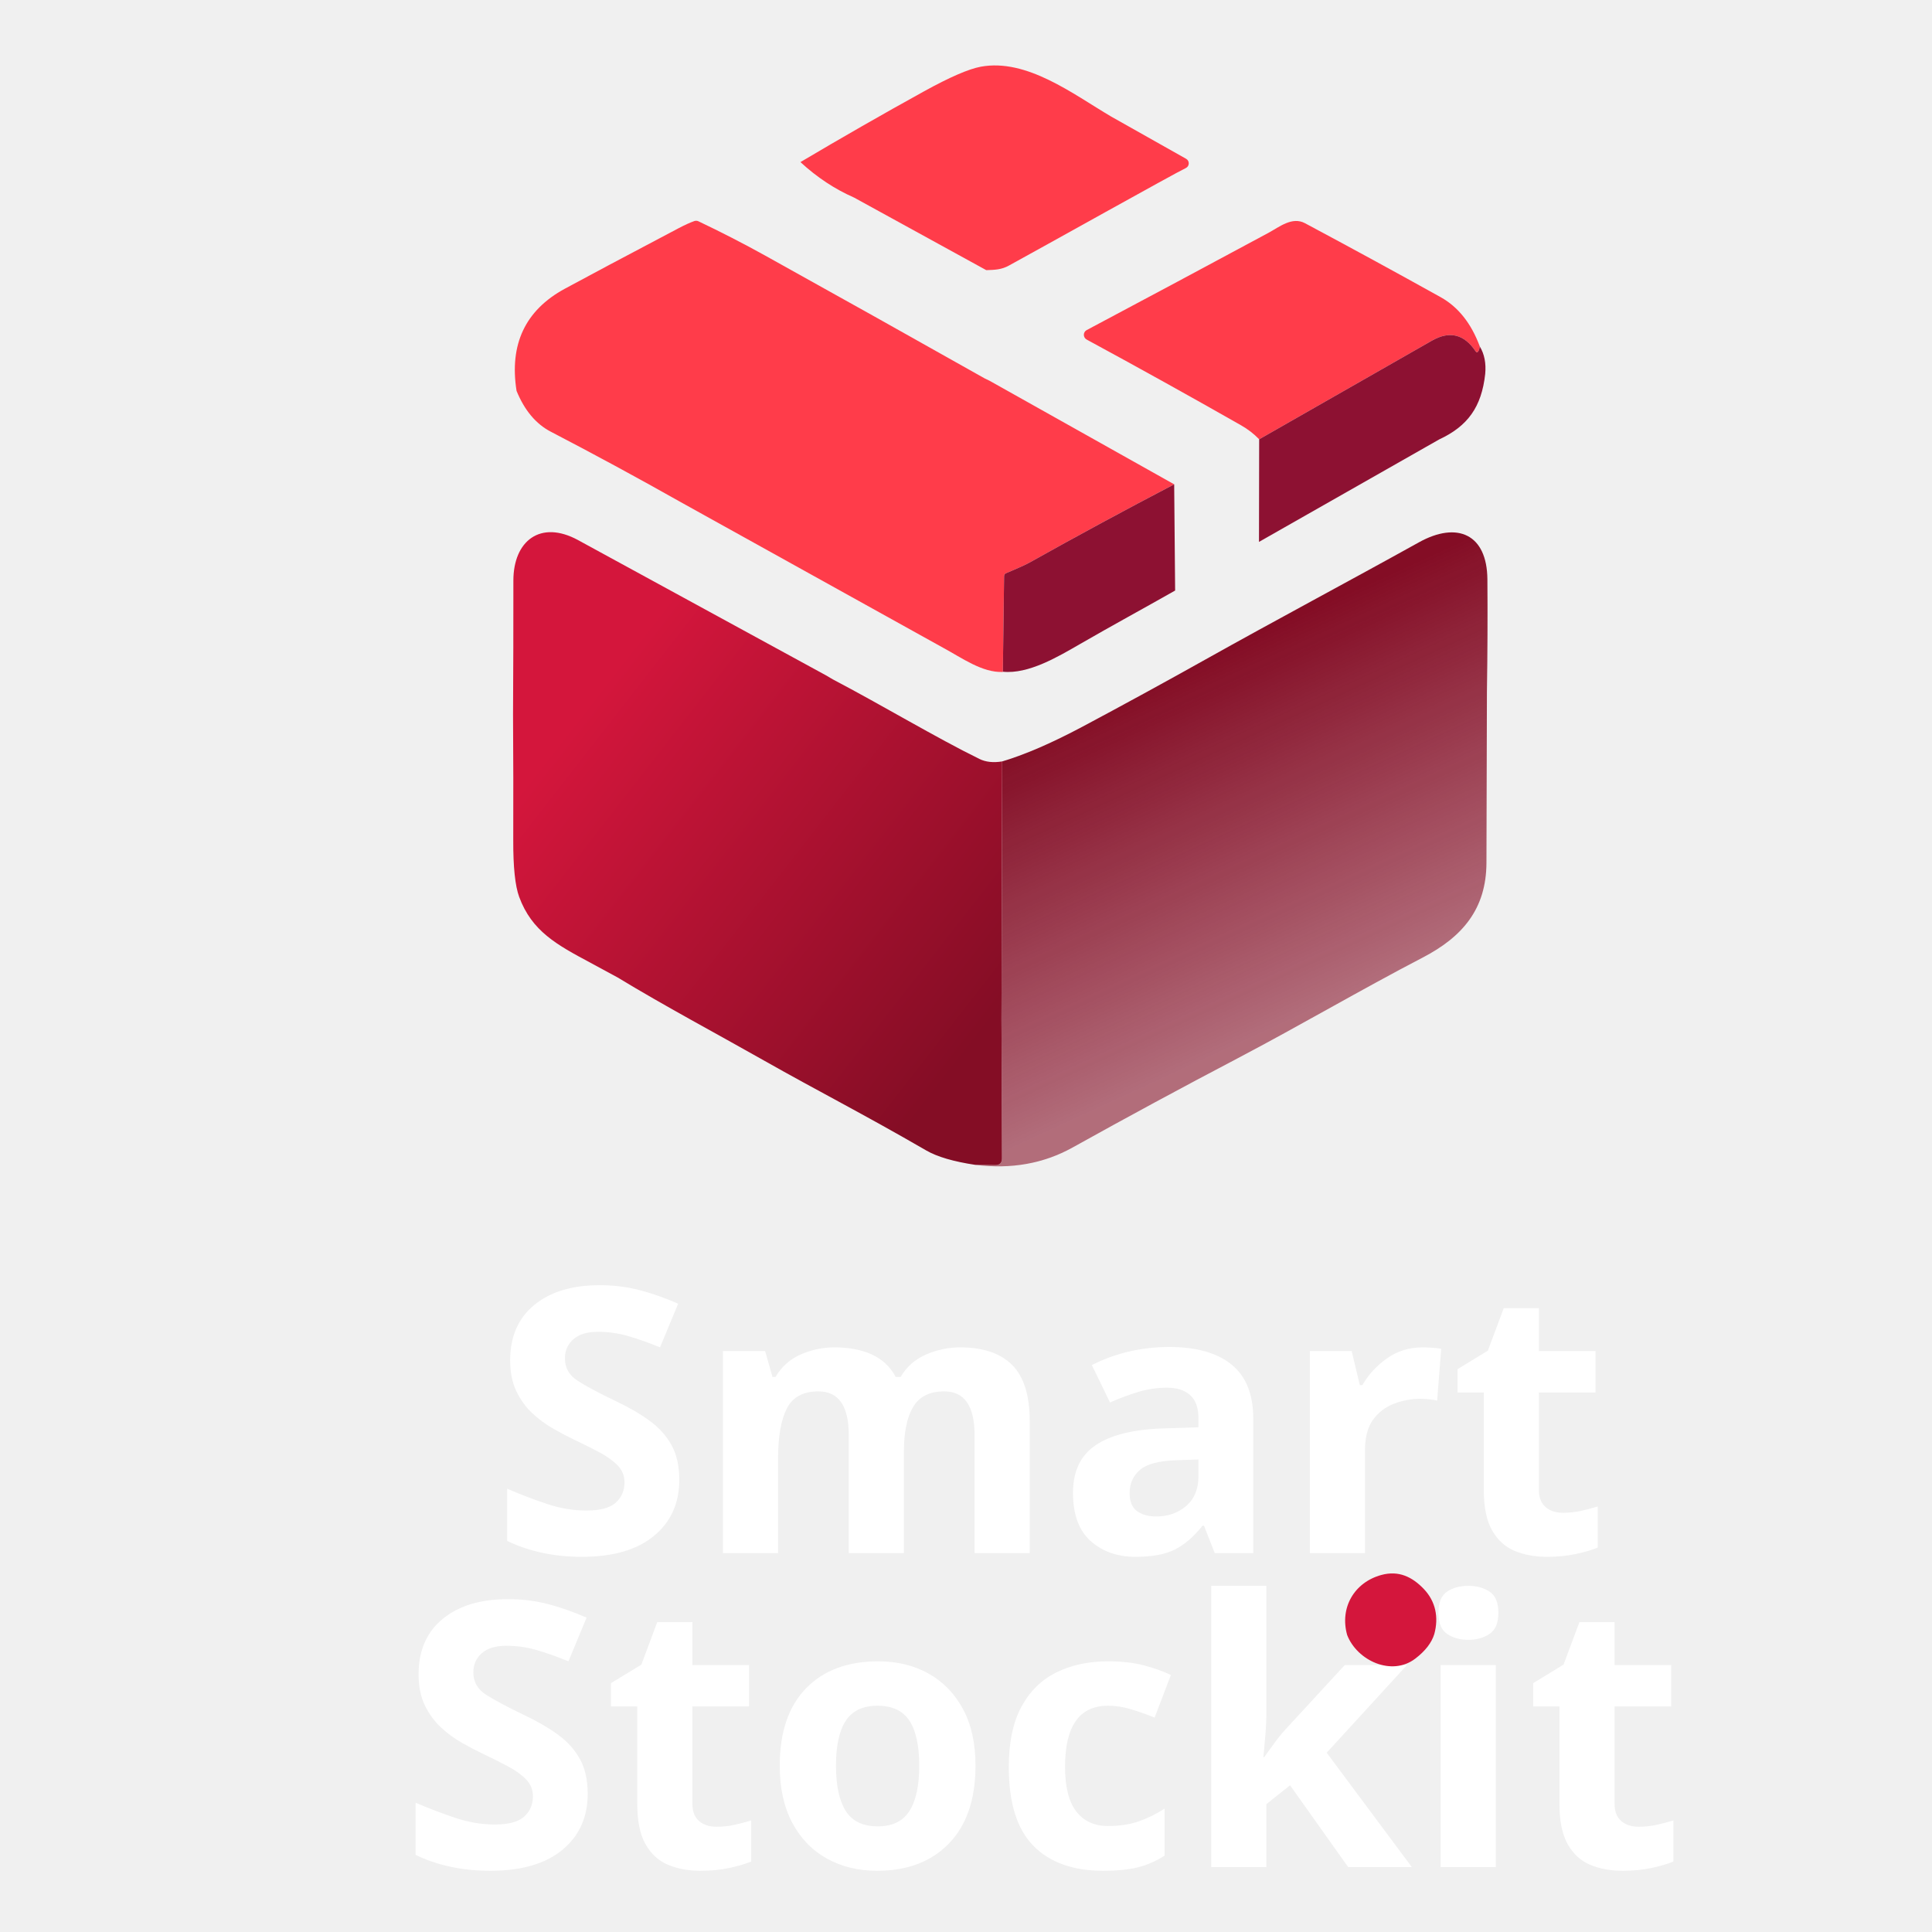
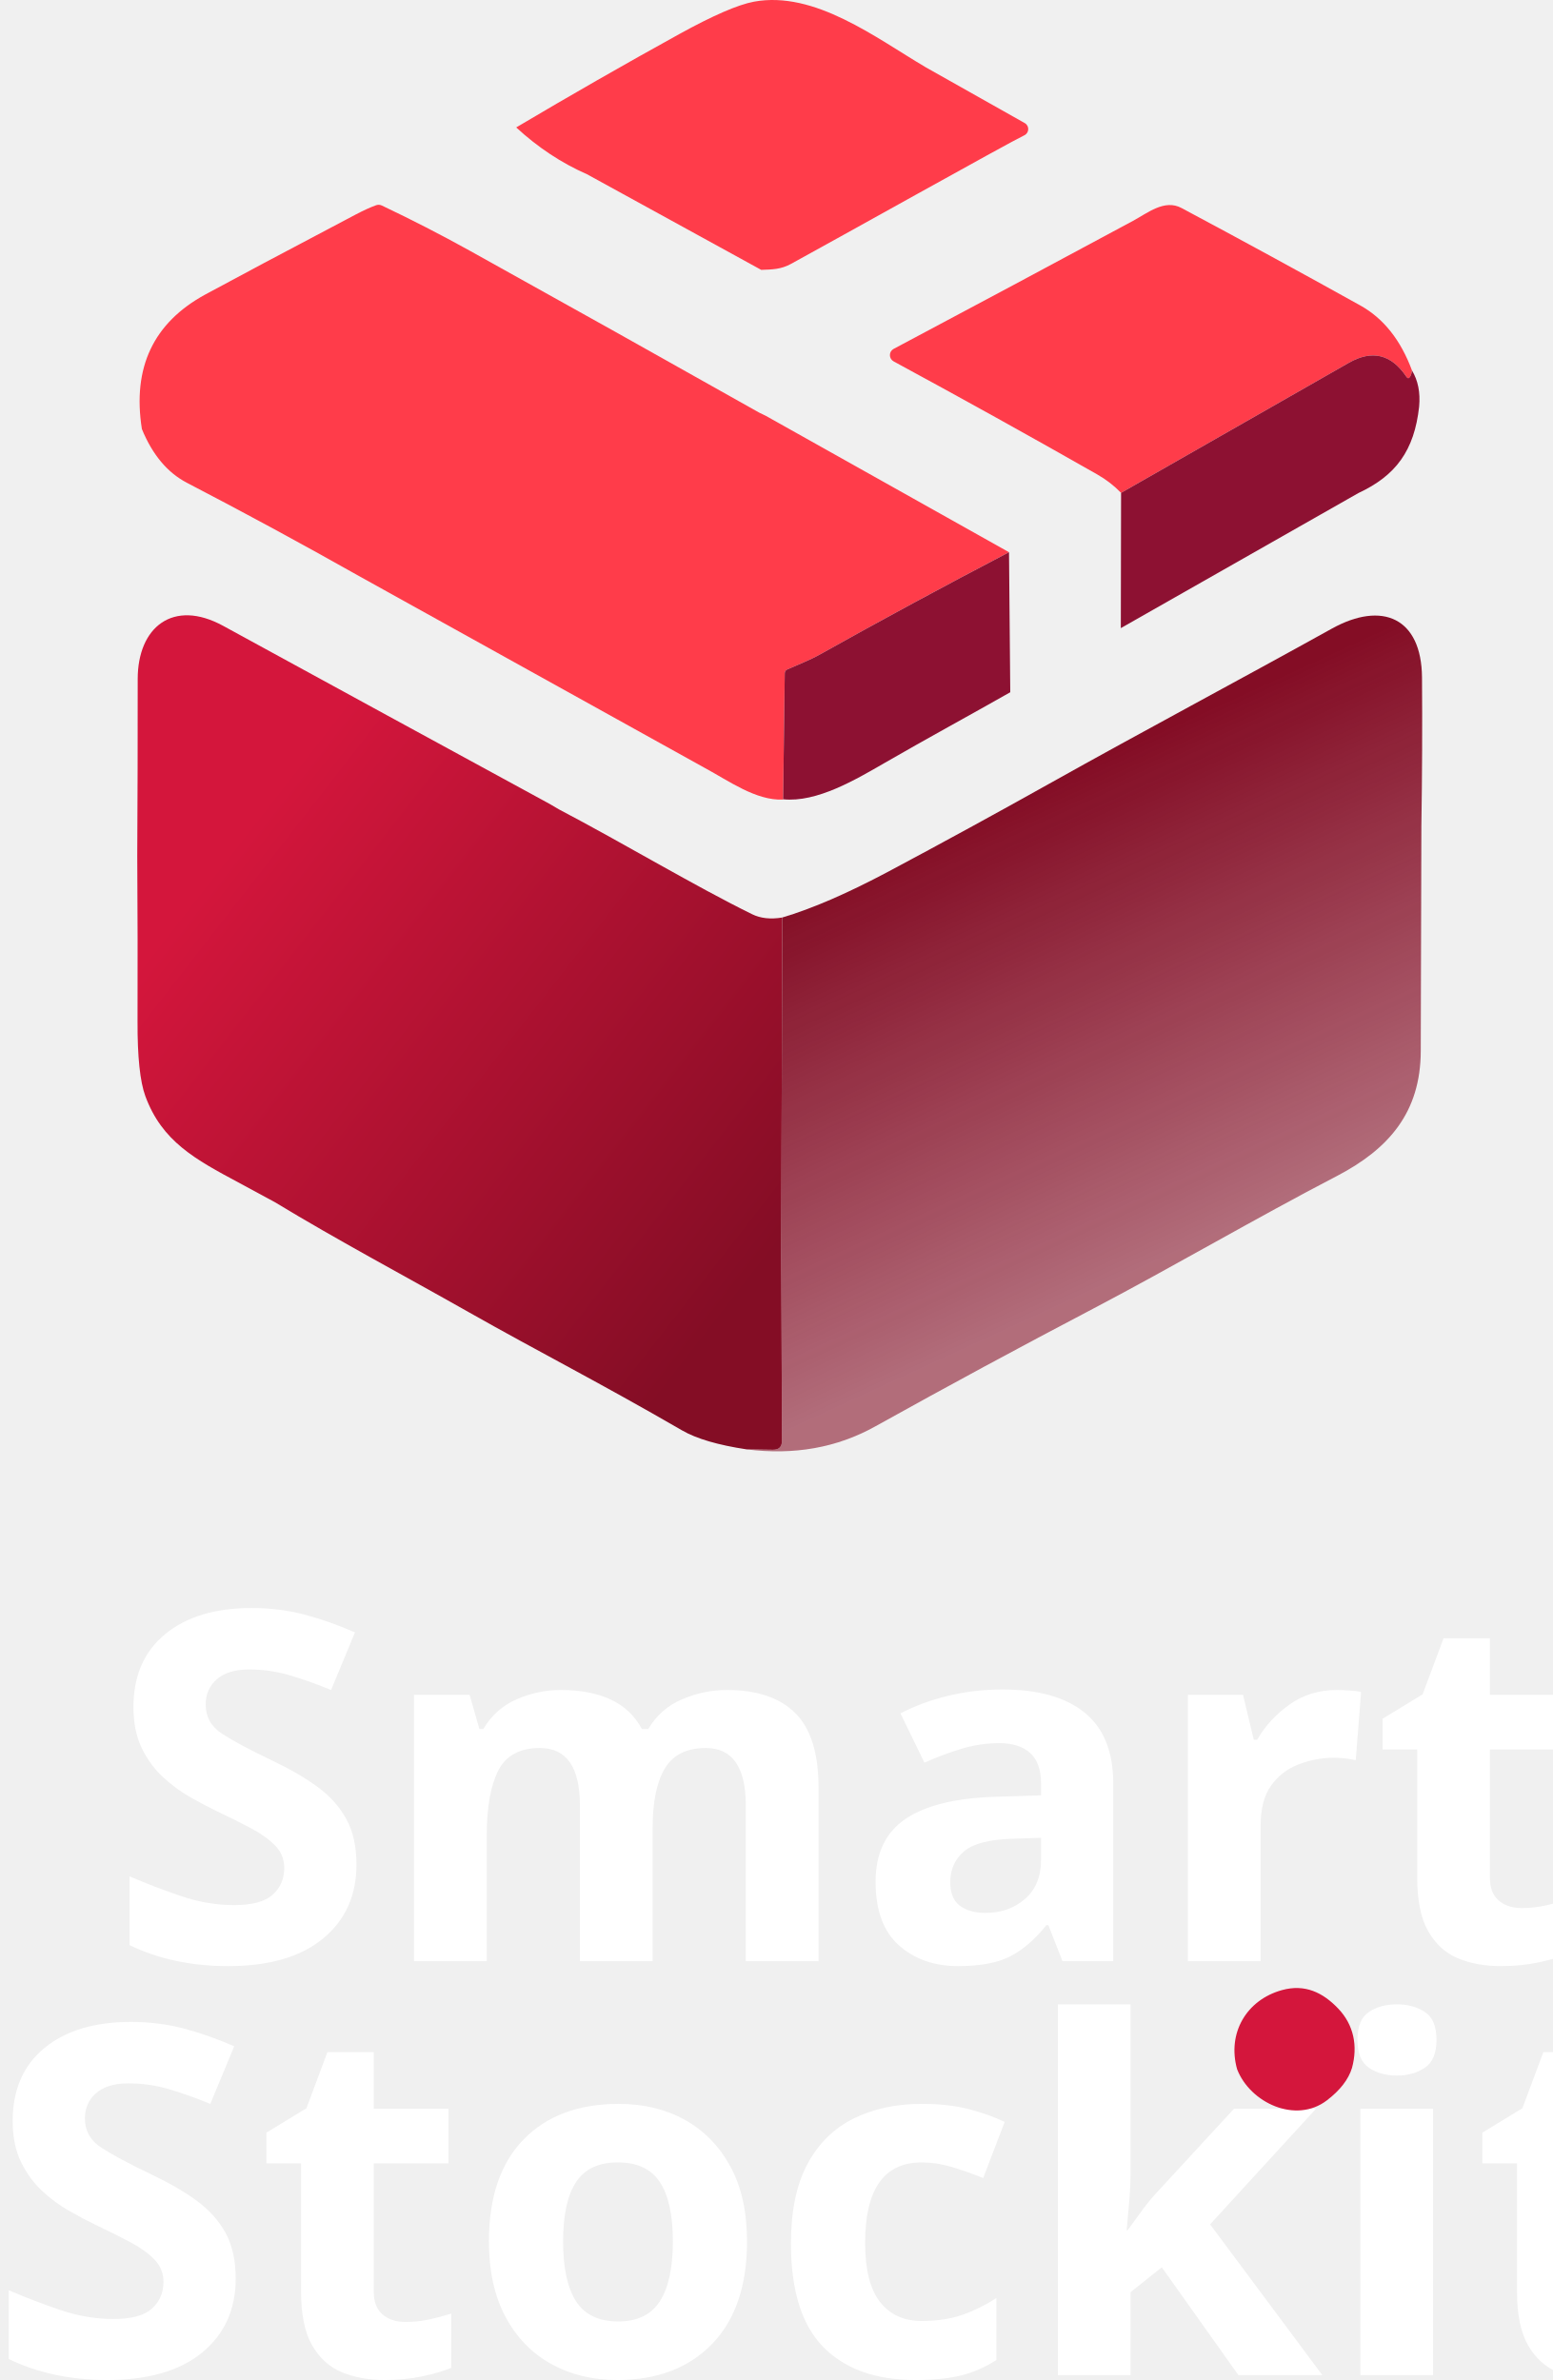
- <svg xmlns="http://www.w3.org/2000/svg" xmlns:xlink="http://www.w3.org/1999/xlink" version="1.1" viewBox="0.00 0.00 1024.00 1024.00" id="svg131">
+ <svg xmlns="http://www.w3.org/2000/svg" xmlns:xlink="http://www.w3.org/1999/xlink" version="1.1" viewBox="0 0 623.912 956.862" id="svg131" width="623.912" height="956.862">
  <defs id="defs131">
    <linearGradient id="linearGradient140">
      <stop style="stop-color:#840d25;stop-opacity:1;" offset="0" id="stop140" />
      <stop style="stop-color:#840d25;stop-opacity:0.581;" offset="1" id="stop141" />
    </linearGradient>
    <linearGradient id="linearGradient138">
      <stop style="stop-color:#d4163c;stop-opacity:1;" offset="0" id="stop138" />
      <stop style="stop-color:#840d25;stop-opacity:1;" offset="1" id="stop139" />
    </linearGradient>
    <linearGradient xlink:href="#linearGradient138" id="linearGradient139" x1="434.846" y1="449.453" x2="529.173" y2="522.91" gradientUnits="userSpaceOnUse" />
    <linearGradient xlink:href="#linearGradient140" id="linearGradient141" x1="580.898" y1="439.123" x2="616.449" y2="516.283" gradientUnits="userSpaceOnUse" />
  </defs>
-   <g id="g2" transform="matrix(2.272522,0,0,2.272522,-672.7903,-652.9497)">
+   <g id="g2" transform="matrix(2.272522,0,0,2.272522,-889.5398,-687.6331)">
    <path fill="#ff5f59" d="m 555.18,314.49 17.51,9.87 c 0.856,0.485 0.816,1.732 -0.07,2.16 -2.779,1.317 -33.781,18.668 -41.27,22.75 -1.78,0.98 -3.32,0.99 -5.27,1.06 l -30.82,-16.92 c -4.5,-1.973 -8.673,-4.733 -12.52,-8.28 9.553,-5.667 19.153,-11.163 28.8,-16.49 6.007,-3.313 10.43,-5.233 13.27,-5.76 10.74,-1.97 21.55,6.41 30.37,11.61 z" id="path103" style="fill:#ff3c4a;fill-opacity:1" />
    <path fill="#ff3c4a" d="m 641.19,368.13 q -0.1,0.73 -0.34,1.1 -0.31,0.51 -0.65,0.01 -4.02,-5.99 -10.19,-2.46 -20.11,11.48 -40.28,23 -1.84,-1.91 -4.25,-3.28 -17.64,-10.04 -35.98,-19.98 a 1.26,1.25 45.1 0 1 0,-2.21 q 21.06,-11.19 42.34,-22.65 c 2.58,-1.39 5.57,-3.88 8.57,-2.28 q 15.9,8.49 31.66,17.26 6.13,3.42 9.12,11.49 z" id="path107" />
    <path id="path112" d="m 526.89,376.15 43.02,24.13 c -11.553,6.04 -22.72,12.08 -33.5,18.12 -1.8,1.01 -3.81,1.76 -5.7,2.61 -0.307,0.133 -0.463,0.367 -0.47,0.7 l -0.29,22.335 c -4.793,0.213 -9.624,-3.323 -13.837,-5.59 L 454.98,404.52 c -0.827,-2.28 -2.097,-3.503 -3.81,-3.67 -0.307,-0.033 -0.567,-0.163 -0.78,-0.39 -1.76,-1.86 -4.07,-2.4 -4.03,-5.77 0.01,-0.67 0.55,-1.61 0.13,-2.54 -0.118,-0.261 -0.159,-0.549 -0.12,-0.83 0.46,-3.7 0.36,-6.637 -0.3,-8.81 -0.547,-1.813 -0.667,-3.563 -0.36,-5.25 0.073,-0.4 0.29,-0.507 0.65,-0.32 9.067,4.7 17.92,9.61 26.56,14.73 13.01,7.7 26.04,14.02 39.03,21.09 0.633,0.346 1.424,0.052 1.67,-0.62 l 0.81,-2.17 c 0.091,-0.24 0.098,-0.504 0.02,-0.75 -0.233,-0.72 -0.053,-1.22 0.54,-1.5 0.327,-0.153 0.52,-0.41 0.58,-0.77 0.16,-0.893 0.547,-1.687 1.16,-2.38 0.227,-0.26 0.27,-0.547 0.13,-0.86 -0.193,-0.427 -0.28,-0.877 -0.26,-1.35 0.026,-0.525 0.121,-0.961 0.27,-1.24 0.08,-0.147 0.203,-0.237 0.37,-0.27 0.333,-0.06 0.537,-0.257 0.61,-0.59 0.073,-0.347 -0.137,-0.65 -0.63,-0.91 -0.12,-0.067 -0.113,-0.123 0.02,-0.17 l 0.53,-0.19 c 0.06,-0.027 0.087,-0.07 0.08,-0.13 -0.08,-1.347 0.217,-2.61 0.89,-3.79 0.167,-0.293 0.23,-0.607 0.19,-0.94 -0.047,-0.333 -0.03,-0.653 0.05,-0.96 0.053,-0.233 0.207,-0.467 0.46,-0.7 1.13,-1.06 1.69,-2.46 2.69,-3.51 1.04,-1.087 2.023,-2.23 2.95,-3.43 0.171,-0.223 0.281,-0.492 0.32,-0.78 0.12,-0.94 0.403,-1.813 0.85,-2.62 0.107,-0.193 0.053,-0.28 -0.16,-0.26 -0.16,0.013 -0.317,0.013 -0.47,0 -0.127,-0.013 -0.163,-0.077 -0.11,-0.19 l 1.43,-3.04 c 0.147,-0.313 0.197,-0.64 0.15,-0.98 z m -1.16,-0.56 1.16,0.56 0.2,1.51 c 0.047,0.34 -0.003,0.667 -0.15,0.98 l -1.43,3.04 c -0.053,0.113 -0.017,0.177 0.11,0.19 0.153,0.013 0.31,0.013 0.47,0 0.213,-0.02 0.267,0.067 0.16,0.26 -0.447,0.807 -0.73,1.68 -0.85,2.62 -0.039,0.288 -0.149,0.557 -0.32,0.78 -0.927,1.2 -1.91,2.343 -2.95,3.43 -1,1.05 -1.56,2.45 -2.69,3.51 -0.253,0.233 -0.407,0.467 -0.46,0.7 -0.08,0.307 -0.097,0.627 -0.05,0.96 0.04,0.333 -0.023,0.647 -0.19,0.94 -0.673,1.18 -0.97,2.443 -0.89,3.79 0.007,0.06 -0.02,0.103 -0.08,0.13 l -0.53,0.19 c -0.133,0.047 -0.14,0.103 -0.02,0.17 0.493,0.26 0.703,0.563 0.63,0.91 -0.073,0.333 -0.277,0.53 -0.61,0.59 -0.167,0.033 -0.29,0.123 -0.37,0.27 -0.149,0.279 -0.244,0.715 -0.27,1.24 -0.02,0.473 0.067,0.923 0.26,1.35 0.14,0.313 0.097,0.6 -0.13,0.86 -0.613,0.693 -1,1.487 -1.16,2.38 -0.06,0.36 -0.253,0.617 -0.58,0.77 -0.593,0.28 -0.773,0.78 -0.54,1.5 0.078,0.246 0.071,0.51 -0.02,0.75 l -0.81,2.17 c -0.246,0.672 -1.037,0.966 -1.67,0.62 -12.99,-7.07 -26.02,-13.39 -39.03,-21.09 -8.64,-5.12 -17.493,-10.03 -26.56,-14.73 -0.36,-0.187 -0.577,-0.08 -0.65,0.32 -0.307,1.687 -0.187,3.437 0.36,5.25 0.66,2.173 0.76,5.11 0.3,8.81 -0.039,0.281 0.002,0.569 0.12,0.83 0.42,0.93 -0.12,1.87 -0.13,2.54 -0.04,3.37 2.27,3.91 4.03,5.77 0.213,0.227 0.473,0.357 0.78,0.39 1.713,0.167 2.983,1.39 3.81,3.67 -10.073,-5.687 -20.233,-11.193 -30.48,-16.52 -3.447,-1.793 -6.103,-4.963 -7.97,-9.51 -1.713,-10.867 2.03,-18.803 11.23,-23.81 5.053,-2.747 13.89,-7.447 26.51,-14.1 1.453,-0.767 2.687,-1.33 3.7,-1.69 0.321,-0.115 0.677,-0.097 0.99,0.05 5.28,2.507 10.463,5.17 15.55,7.99 17.093,9.493 34.167,19.047 51.22,28.66 z" style="fill:#ff3c4a;fill-opacity:1" />
    <path id="path117" d="m 490.27,445.76 c 11.49,6.03 24.21,13.67 34.21,18.57 q 2.22,1.09 5.31,0.58 l -0.16,60.14 0.12,32.42 q 0.01,1.62 -1.61,1.6 L 523.49,559 q -7.6,-1.15 -11.4,-3.35 c -14.78,-8.56 -25.24,-13.84 -37.78,-20.94 -11.33,-6.42 -23.03,-12.63 -34.29,-19.46 l 0.53,-0.59 a 0.52,0.52 0 0 0 -0.25,-0.85 q -0.37,-0.09 -0.73,-0.34 a 0.3,0.3 0 0 1 0,-0.5 q 0.24,-0.17 0.47,0.11 0.09,0.11 0.09,-0.03 0,-0.17 0.04,-0.31 0.06,-0.16 0.22,-0.23 2.3,-0.94 4.82,-0.57 0.51,0.08 0.5,-0.44 c -0.06,-2.26 0.32,-3.87 2.09,-5.51 1.67,-1.55 3.17,-3.16 4.89,-4.67 0.92,-0.81 1.28,-1.81 2.18,-2.63 1.01,-0.93 1.56,-1.94 2.67,-2.77 q 1.58,-1.19 2.91,-2.65 0.34,-0.37 0.84,-0.32 0.5,0.05 0.63,-0.48 a 0.95,0.94 84.4 0 1 0.5,-0.61 q 1.34,-0.67 1.92,-2.02 0.14,-0.33 0.43,-0.13 0.19,0.14 0.38,0.11 0.11,-0.02 0.2,-0.15 2.27,-3.13 4.93,-5.91 0.33,-0.34 0.67,-0.01 l 0.23,0.21 q 0.14,0.13 0.31,0.07 0.91,-0.3 0.93,-1.32 0.01,-0.48 0.42,-0.72 l 2.95,-1.74 q 0.37,-0.22 0.43,-0.64 0.25,-1.74 1.57,-2.86 0.36,-0.31 0.37,-0.8 0.01,-0.75 0.61,-1.19 0.34,-0.25 0.48,-0.64 0.37,-1.01 1.54,-2.34 0.99,-1.13 2.55,-4.35 c 1.76,-3.63 5.59,-7.48 4.2,-11.85 q -0.14,-0.46 0.06,-0.9 1.68,-3.57 2.26,-5.42 0.38,-1.2 0.41,-3.5 z m -1.6,-0.94 1.6,0.94 q -0.03,2.3 -0.41,3.5 -0.58,1.85 -2.26,5.42 -0.2,0.44 -0.06,0.9 c 1.39,4.37 -2.44,8.22 -4.2,11.85 q -1.56,3.22 -2.55,4.35 -1.17,1.33 -1.54,2.34 -0.14,0.39 -0.48,0.64 -0.6,0.44 -0.61,1.19 -0.01,0.49 -0.37,0.8 -1.32,1.12 -1.57,2.86 -0.06,0.42 -0.43,0.64 l -2.95,1.74 q -0.41,0.24 -0.42,0.72 -0.02,1.02 -0.93,1.32 -0.17,0.06 -0.31,-0.07 l -0.23,-0.21 q -0.34,-0.33 -0.67,0.01 -2.66,2.78 -4.93,5.91 -0.09,0.13 -0.2,0.15 -0.19,0.03 -0.38,-0.11 -0.29,-0.2 -0.43,0.13 -0.58,1.35 -1.92,2.02 a 0.95,0.94 84.4 0 0 -0.5,0.61 q -0.13,0.53 -0.63,0.48 -0.5,-0.05 -0.84,0.32 -1.33,1.46 -2.91,2.65 c -1.11,0.83 -1.66,1.84 -2.67,2.77 -0.9,0.82 -1.26,1.82 -2.18,2.63 -1.72,1.51 -3.22,3.12 -4.89,4.67 -1.77,1.64 -2.15,3.25 -2.09,5.51 q 0.01,0.52 -0.5,0.44 -2.52,-0.37 -4.82,0.57 -0.16,0.07 -0.22,0.23 -0.04,0.14 -0.04,0.31 0,0.14 -0.09,0.03 -0.23,-0.28 -0.47,-0.11 a 0.3,0.3 0 0 0 0,0.5 q 0.36,0.25 0.73,0.34 a 0.52,0.52 0 0 1 0.25,0.85 l -0.53,0.59 -6.28,-3.4 c -7.8,-4.16 -13.66,-7.34 -16.6,-15.35 q -1.41,-3.84 -1.38,-13.17 0.05,-14.49 -0.05,-29.35 0.09,-15.33 0.08,-31.23 c -0.01,-9.25 6.29,-14.27 15.12,-9.44 q 28.89,15.79 57.76,31.51 z" style="fill:url(#linearGradient139);fill-opacity:1" />
    <g id="g1">
      <path fill="#8d1132" d="m 641.19,368.13 c 1.073,1.78 1.493,3.913 1.26,6.4 -0.85,7.77 -4.12,12.2 -10.73,15.28 L 589.686,413.711 589.73,389.78 c 13.447,-7.68 26.873,-15.347 40.28,-23 4.113,-2.353 7.51,-1.533 10.19,2.46 0.227,0.333 0.443,0.33 0.65,-0.01 0.16,-0.247 0.273,-0.613 0.34,-1.1 z" id="path110" />
      <path fill="#8d1132" d="m 569.91,400.28 0.22,24.775 c -7.26,4.127 -14.673,8.141 -22.24,12.514 -5.05,2.91 -11.97,7.041 -17.94,6.421 L 530.24,421.71 c 0.007,-0.333 0.163,-0.567 0.47,-0.7 1.89,-0.85 3.9,-1.6 5.7,-2.61 10.78,-6.04 21.947,-12.08 33.5,-18.12 z" id="path113" />
      <path id="path118" d="m 642.85,448.72 q -0.06,19.36 -0.11,39.78 c -0.02,10.88 -5.65,17.36 -14.87,22.16 -14.52,7.55 -28.58,15.83 -43.06,23.44 q -19.43,10.19 -38.6,20.86 -10.13,5.63 -22.72,4.04 l 4.65,0.07 q 1.62,0.02 1.61,-1.6 l -0.12,-32.42 0.3,-10.95 q 0.01,-0.48 0.27,-0.89 0.19,-0.31 0.19,-0.63 -0.01,-0.37 -0.13,-0.71 -0.42,-1.2 0.21,-2.25 0.13,-0.22 0.38,-0.26 0.12,-0.02 0.25,-0.07 0.14,-0.05 0.22,-0.17 0.11,-0.19 0.14,-0.39 0.01,-0.02 0.29,-0.36 0.26,-0.3 0.51,-0.19 0.66,0.29 1.09,-0.29 2.51,-3.45 6.6,-4.82 0.56,-0.19 0.42,-0.76 -0.29,-1.21 0.75,-1.45 0.47,-0.11 0.76,-0.5 0.25,-0.33 0.37,-0.7 0.16,-0.47 0.55,-0.75 c 3.26,-2.33 5.51,-3.36 8.23,-5.17 5.85,-3.87 12.28,-7.4 17.46,-9.75 q 7.8,-3.55 11.86,-5.89 6.28,-3.61 12.51,-7.3 c 1.37,-0.82 3.81,-1.88 5.54,-3.25 q 0.27,-0.22 0.49,-0.23 0.15,-0.01 0.29,0.04 0.27,0.09 0.05,0.27 l -0.65,0.53 q -0.22,0.18 -0.02,0.37 l 0.3,0.3 a 0.67,0.67 0 0 0 0.81,0.12 l 11.61,-6.2 a 0.48,0.48 0 0 1 0.71,0.42 q 0,0.41 0.41,0.51 a 0.61,0.61 0 0 0 0.4,-0.06 l 5.11,-2.78 q 0.37,-0.2 0.52,-0.6 l 0.18,-0.5 q 0.18,-0.48 0.65,-0.7 4.8,-2.19 9.48,-4.64 3.24,-1.69 6.99,-2.97 3.74,-1.27 7.12,-2.71 z m 0,0 q -3.38,1.44 -7.12,2.71 -3.75,1.28 -6.99,2.97 -4.68,2.45 -9.48,4.64 -0.47,0.22 -0.65,0.7 l -0.18,0.5 q -0.15,0.4 -0.52,0.6 l -5.11,2.78 a 0.61,0.61 0 0 1 -0.4,0.06 q -0.41,-0.1 -0.41,-0.51 a 0.48,0.48 0 0 0 -0.71,-0.42 l -11.61,6.2 a 0.67,0.67 0 0 1 -0.81,-0.12 l -0.3,-0.3 q -0.2,-0.19 0.02,-0.37 l 0.65,-0.53 q 0.22,-0.18 -0.05,-0.27 -0.14,-0.05 -0.29,-0.04 -0.22,0.01 -0.49,0.23 c -1.73,1.37 -4.17,2.43 -5.54,3.25 q -6.23,3.69 -12.51,7.3 -4.06,2.34 -11.86,5.89 c -5.18,2.35 -11.61,5.88 -17.46,9.75 -2.72,1.81 -4.97,2.84 -8.23,5.17 q -0.39,0.28 -0.55,0.75 -0.12,0.37 -0.37,0.7 -0.29,0.39 -0.76,0.5 -1.04,0.24 -0.75,1.45 0.14,0.57 -0.42,0.76 -4.09,1.37 -6.6,4.82 -0.43,0.58 -1.09,0.29 -0.25,-0.11 -0.51,0.19 -0.28,0.34 -0.29,0.36 -0.03,0.2 -0.14,0.39 -0.08,0.12 -0.22,0.17 -0.13,0.05 -0.25,0.07 -0.25,0.04 -0.38,0.26 -0.63,1.05 -0.21,2.25 0.12,0.34 0.13,0.71 0,0.32 -0.19,0.63 -0.26,0.41 -0.27,0.89 l -0.3,10.95 0.16,-60.14 q 7.89,-2.33 18.77,-8.12 14.33,-7.64 28.51,-15.58 c 16.66,-9.33 33.34,-18.19 49.94,-27.41 8.91,-4.94 15.87,-1.92 15.95,8.64 q 0.1,12.71 -0.11,26.28 z" style="fill:url(#linearGradient141);fill-opacity:1" />
    </g>
  </g>
-   <text xml:space="preserve" style="font-style:normal;font-variant:normal;font-weight:bold;font-stretch:normal;font-size:196.137px;font-family:Roboto;-inkscape-font-specification:'Roboto, Bold';font-variant-ligatures:normal;font-variant-caps:normal;font-variant-numeric:normal;font-variant-east-asian:normal;fill:#ffffff;fill-opacity:1;stroke-width:16.345" x="259.802" y="823.176" id="text136">
-     <tspan id="tspan136" x="259.802" y="823.176" style="font-style:normal;font-variant:normal;font-weight:bold;font-stretch:normal;font-size:196.137px;font-family:Sarabun;-inkscape-font-specification:'Sarabun, Bold';font-variant-ligatures:normal;font-variant-caps:normal;font-variant-numeric:normal;font-variant-east-asian:normal;stroke-width:16.345">Smart</tspan>
+   <text xml:space="preserve" style="font-style:normal;font-variant:normal;font-weight:bold;font-stretch:normal;font-size:196.137px;font-family:Roboto;-inkscape-font-specification:'Roboto, Bold';font-variant-ligatures:normal;font-variant-caps:normal;font-variant-numeric:normal;font-variant-east-asian:normal;fill:#ffffff;fill-opacity:1;stroke-width:16.345" x="43.052" y="788.493" id="text136">
+     <tspan id="tspan136" x="43.052" y="788.493" style="font-style:normal;font-variant:normal;font-weight:bold;font-stretch:normal;font-size:196.137px;font-family:Sarabun;-inkscape-font-specification:'Sarabun, Bold';font-variant-ligatures:normal;font-variant-caps:normal;font-variant-numeric:normal;font-variant-east-asian:normal;stroke-width:16.345">Smart</tspan>
  </text>
-   <text xml:space="preserve" style="font-style:normal;font-variant:normal;font-weight:bold;font-stretch:normal;font-size:196.137px;font-family:Roboto;-inkscape-font-specification:'Roboto, Bold';font-variant-ligatures:normal;font-variant-caps:normal;font-variant-numeric:normal;font-variant-east-asian:normal;fill:#ffffff;fill-opacity:1;stroke-width:16.345" x="211.258" y="989.584" id="text1">
-     <tspan id="tspan1" x="211.258" y="989.584" style="font-style:normal;font-variant:normal;font-weight:bold;font-stretch:normal;font-size:196.137px;font-family:Sarabun;-inkscape-font-specification:'Sarabun, Bold';font-variant-ligatures:normal;font-variant-caps:normal;font-variant-numeric:normal;font-variant-east-asian:normal;stroke-width:16.345">Stockit</tspan>
+   <text xml:space="preserve" style="font-style:normal;font-variant:normal;font-weight:bold;font-stretch:normal;font-size:196.137px;font-family:Roboto;-inkscape-font-specification:'Roboto, Bold';font-variant-ligatures:normal;font-variant-caps:normal;font-variant-numeric:normal;font-variant-east-asian:normal;fill:#ffffff;fill-opacity:1;stroke-width:16.345" x="-5.492" y="954.901" id="text1">
+     <tspan id="tspan1" x="-5.492" y="954.901" style="font-style:normal;font-variant:normal;font-weight:bold;font-stretch:normal;font-size:196.137px;font-family:Sarabun;-inkscape-font-specification:'Sarabun, Bold';font-variant-ligatures:normal;font-variant-caps:normal;font-variant-numeric:normal;font-variant-east-asian:normal;stroke-width:16.345">Stockit</tspan>
  </text>
-   <path fill="#06bbff" d="m 760.209,866.077 q -2.139,6.987 -10.115,13.058 c -12.502,9.522 -30.828,0.989 -36.071,-12.539 -4.056,-14.48 3.734,-27.873 18.066,-31.817 9.213,-2.535 16.434,0.977 22.592,7.444 6.232,6.554 7.939,15 5.528,23.854 z" id="path123" style="fill:#d4163c;fill-opacity:1;stroke-width:1.237" />
+   <path fill="#06bbff" d="m 543.459,831.394 q -2.139,6.987 -10.115,13.058 c -12.502,9.522 -30.828,0.989 -36.071,-12.539 -4.056,-14.48 3.734,-27.873 18.066,-31.817 9.213,-2.535 16.434,0.977 22.592,7.444 6.232,6.554 7.939,15 5.528,23.854 z" id="path123" style="fill:#d4163c;fill-opacity:1;stroke-width:1.237" />
</svg>
